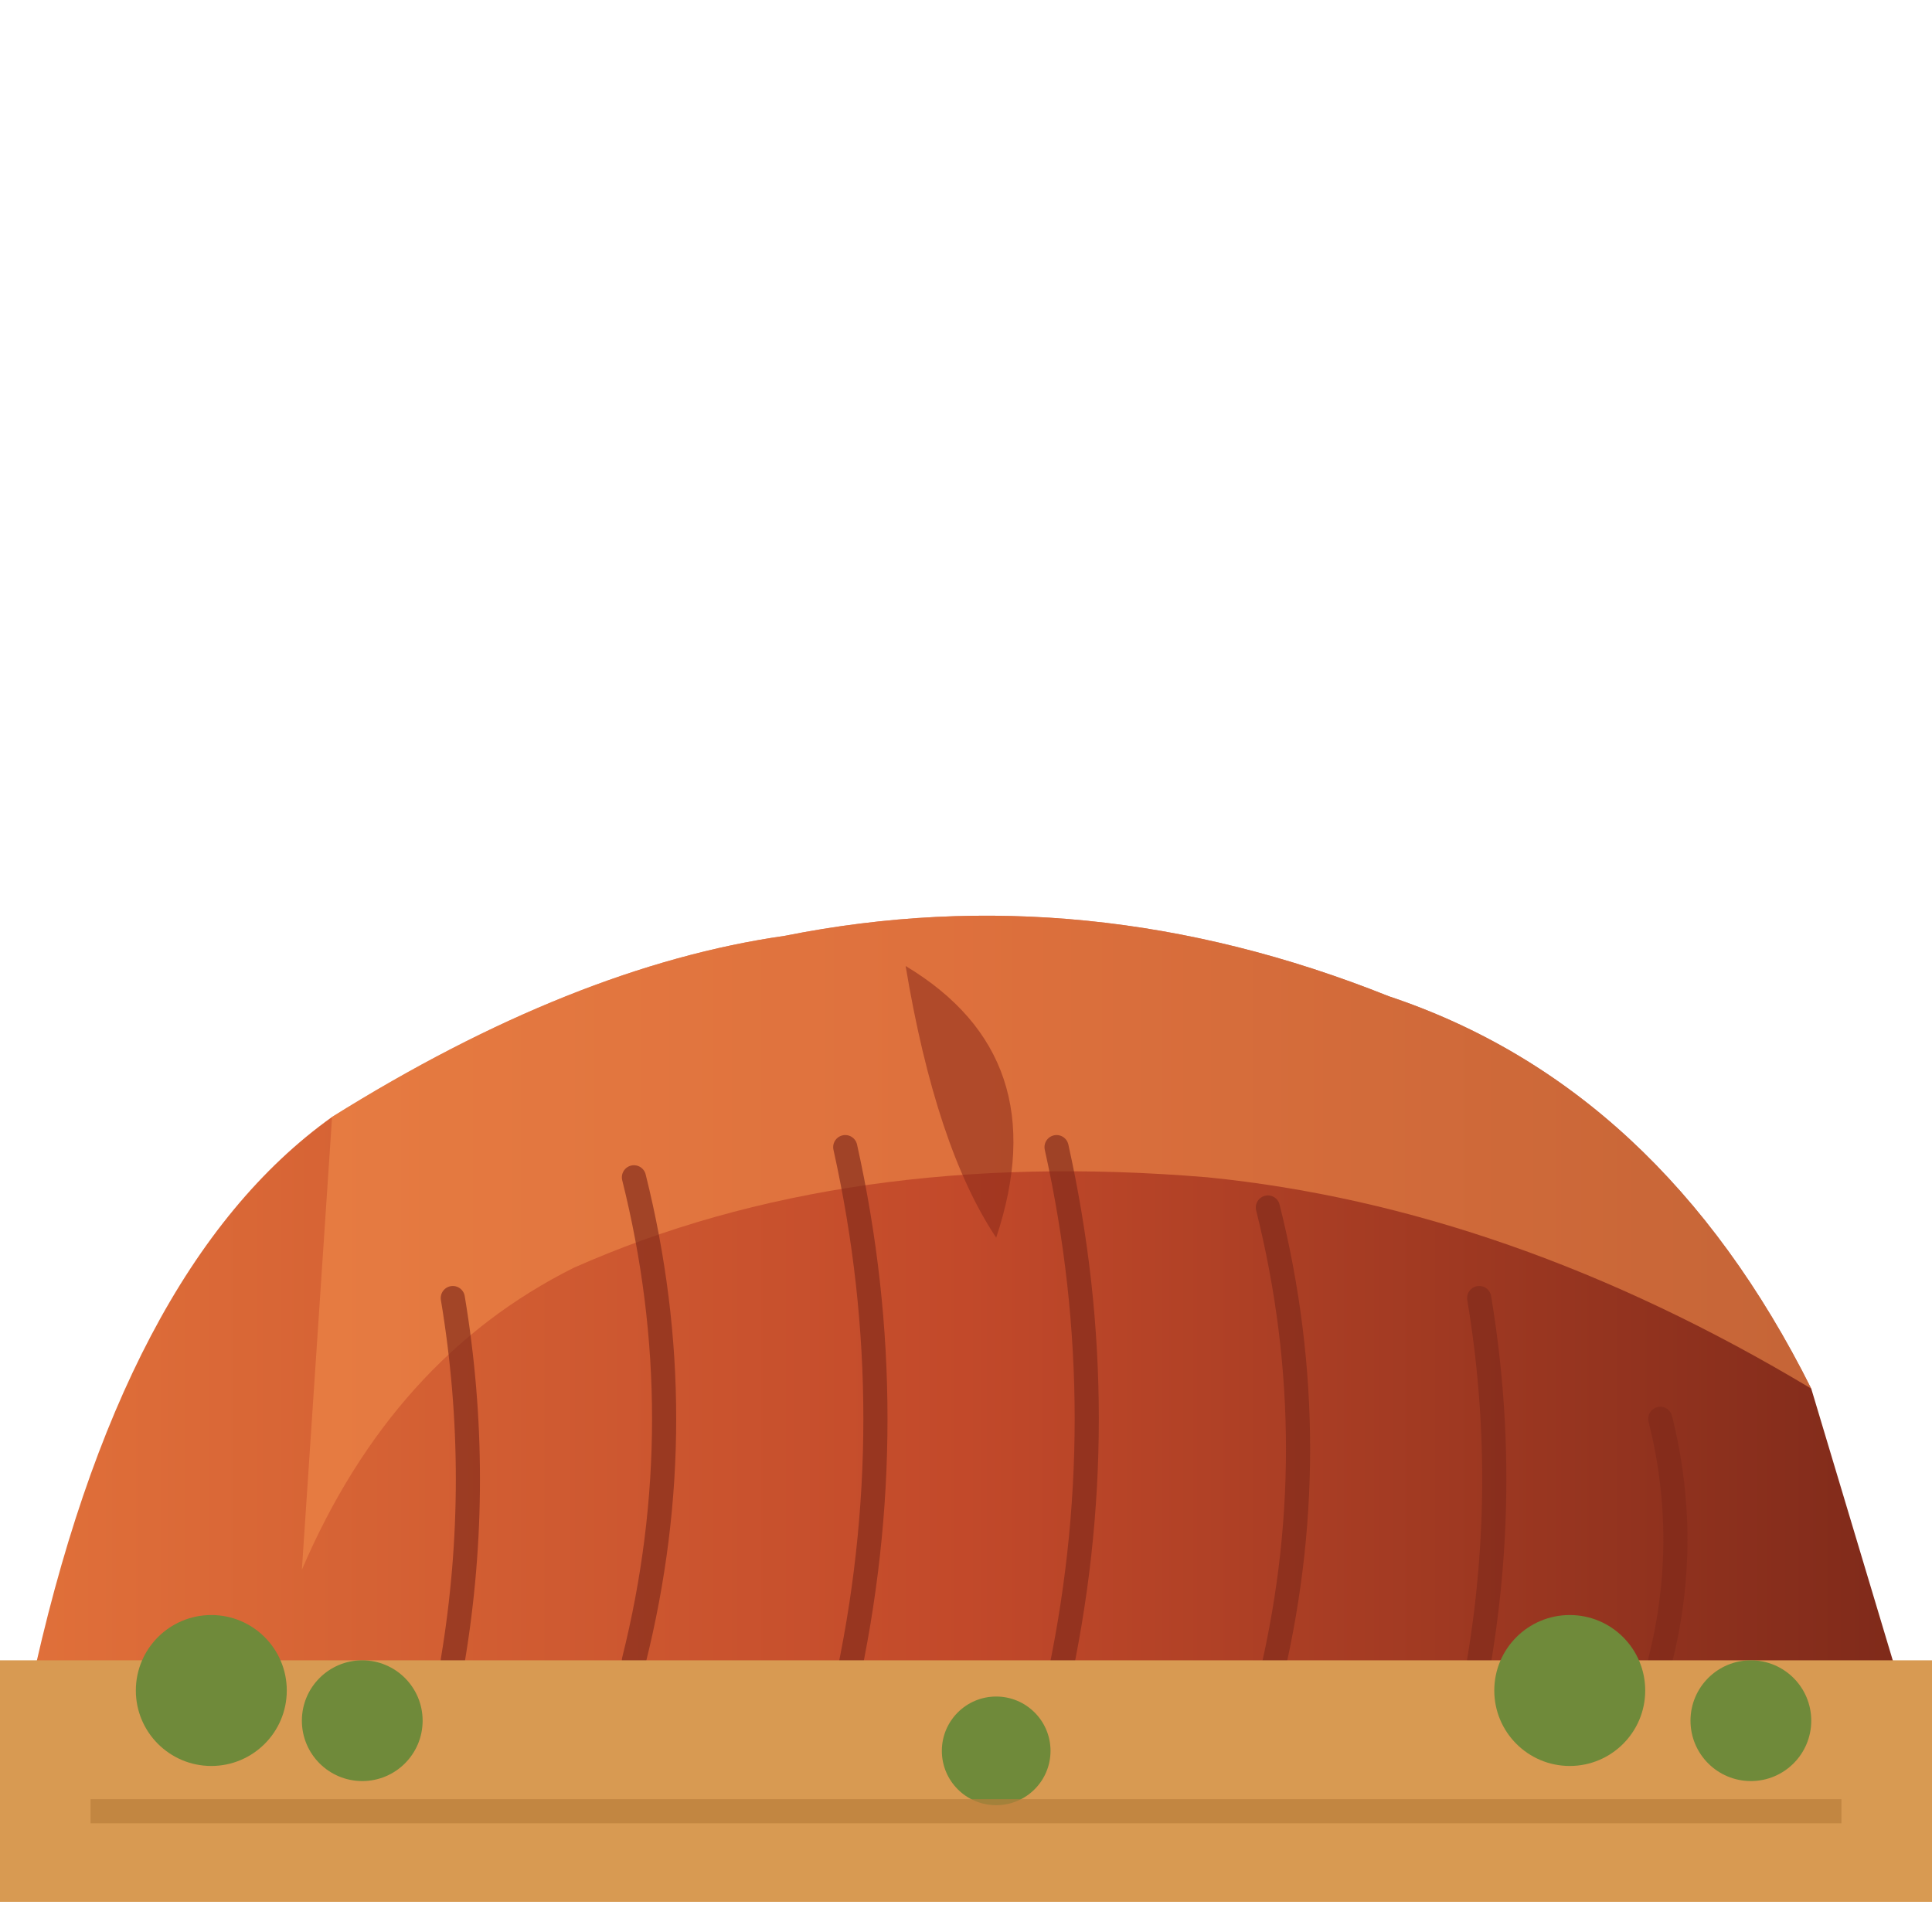
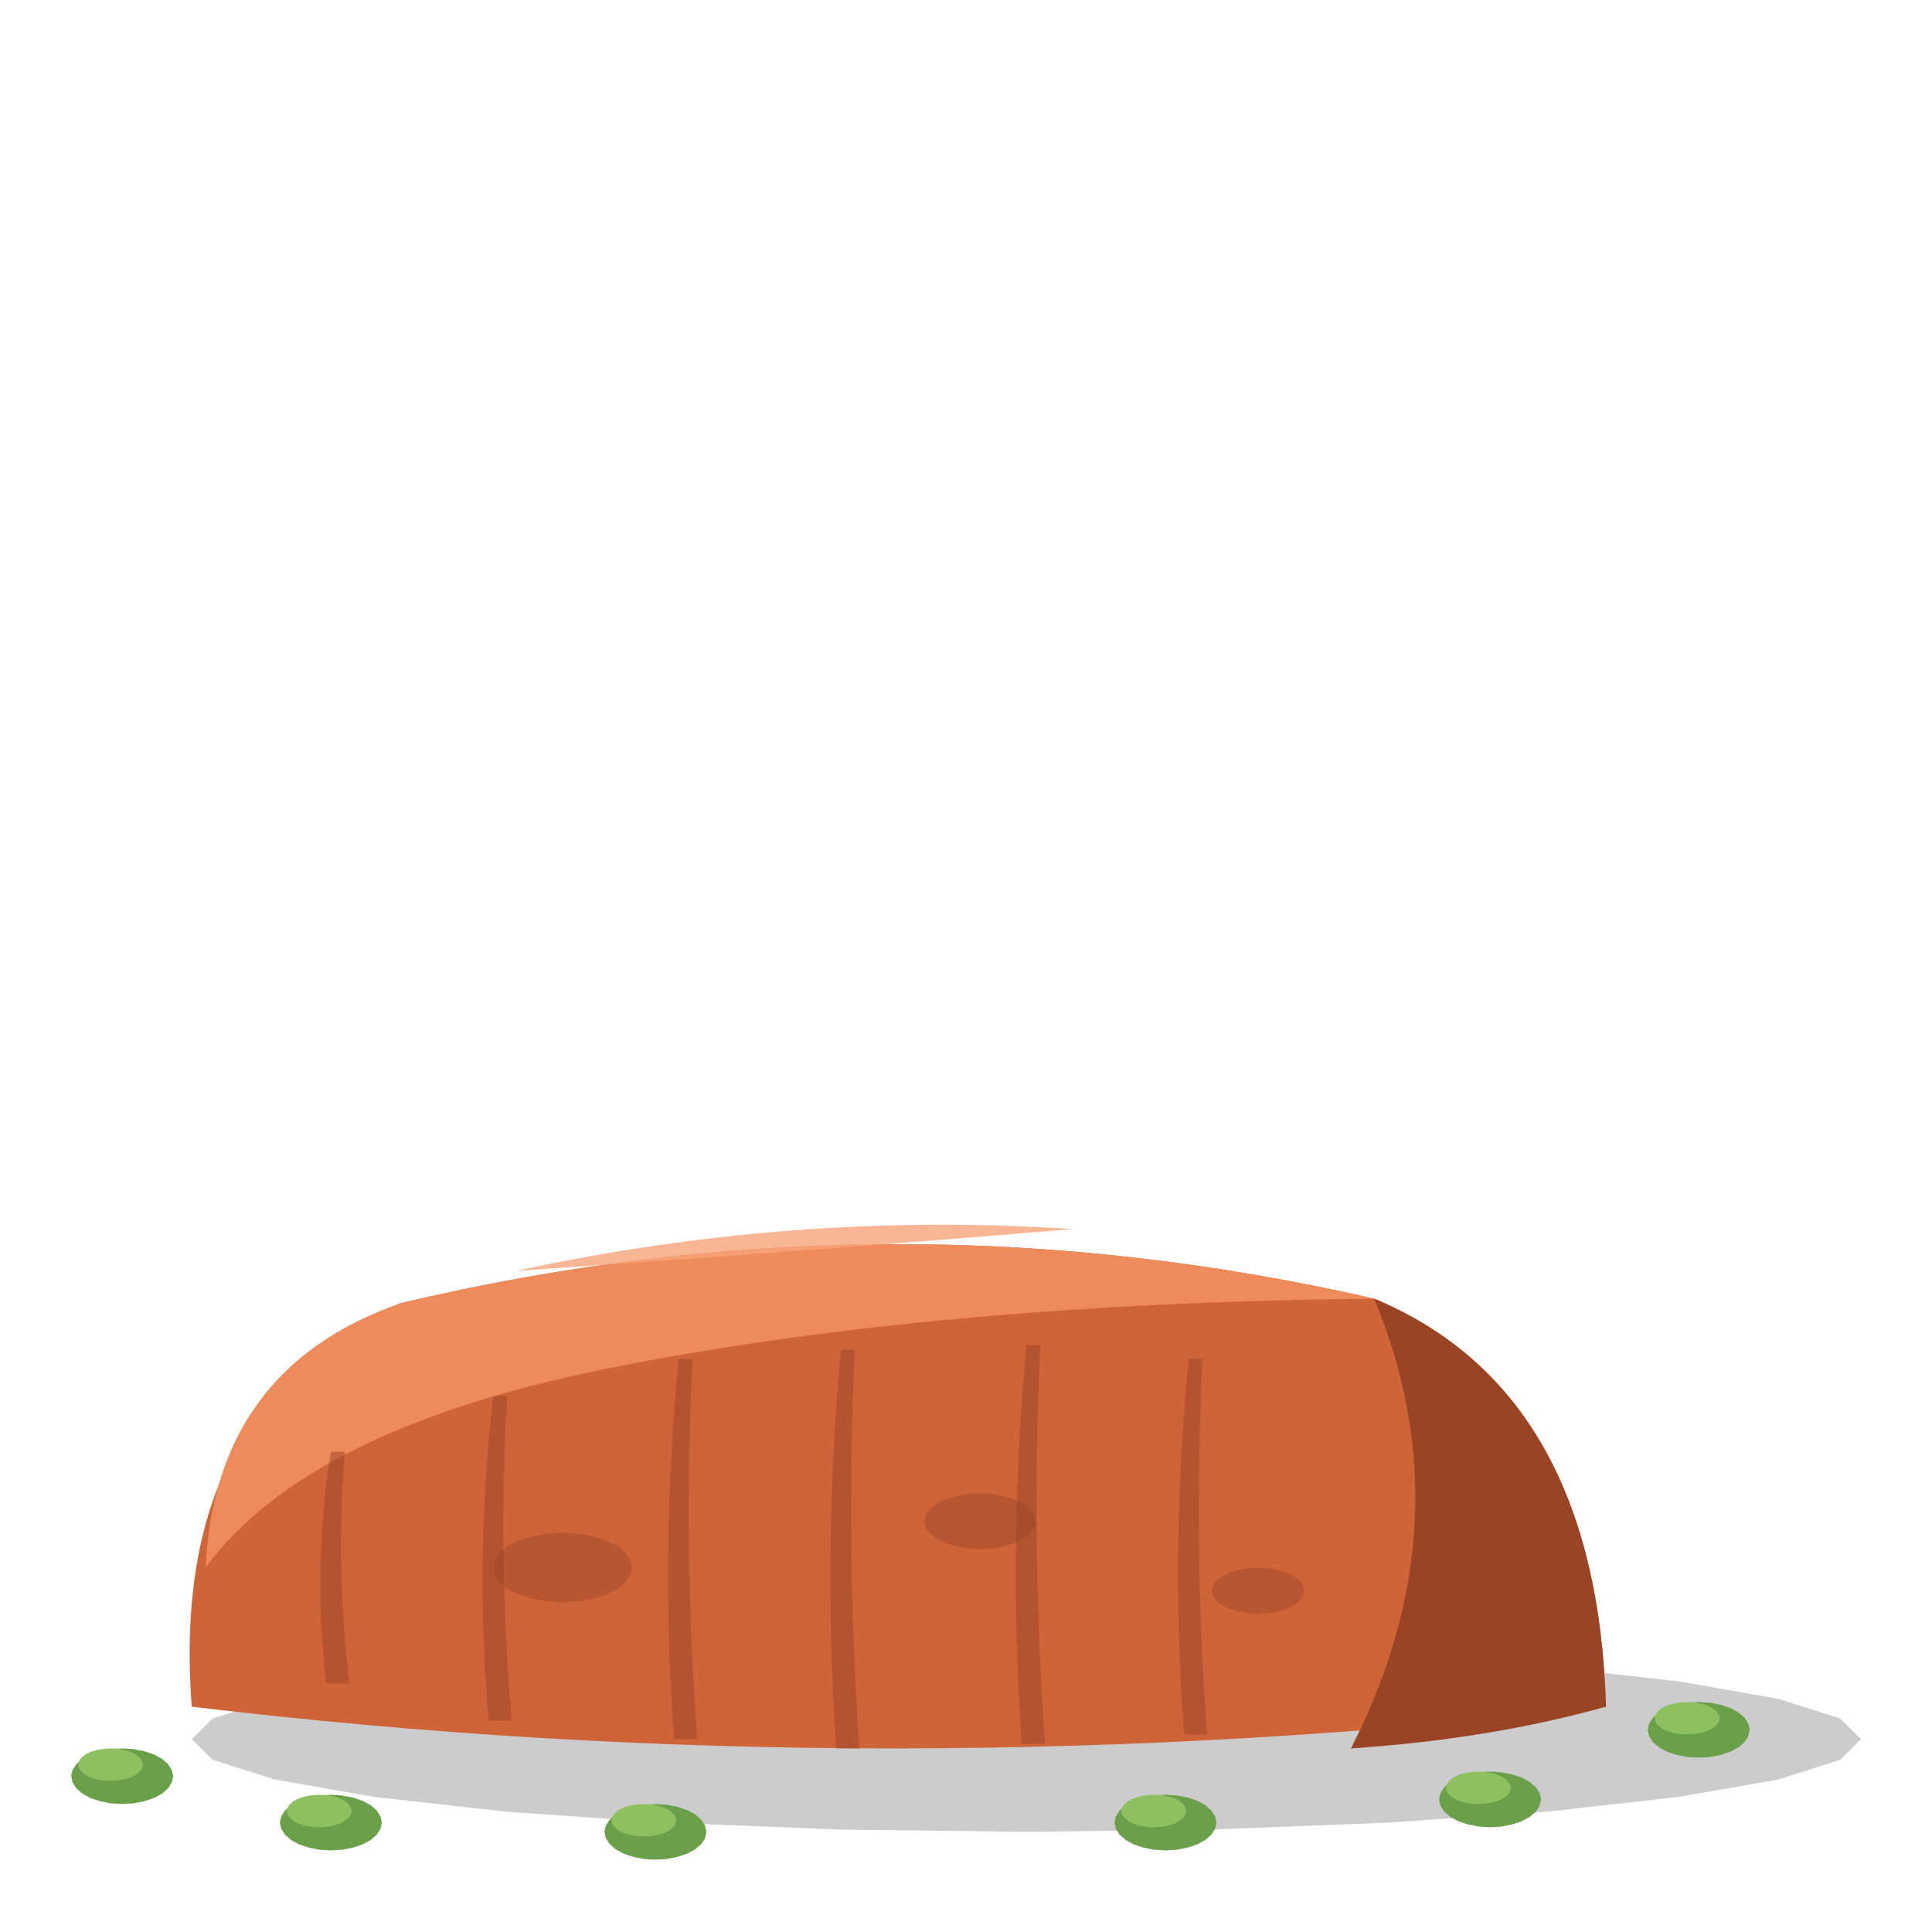
- <svg xmlns="http://www.w3.org/2000/svg" viewBox="0 0 128 128">
-   <defs>
-     <linearGradient id="ur" x1="0" x2="1">
-       <stop offset="0" stop-color="#e0703a" />
-       <stop offset=".5" stop-color="#c2492a" />
-       <stop offset="1" stop-color="#7f2a1a" />
-     </linearGradient>
-   </defs>
-   <path d="M2 112 Q8 84 22 74 Q38 64 52 62 Q72 58 92 66 Q110 72 120 92 L126 112Z" fill="url(#ur)" />
-   <path d="M22 74 Q38 64 52 62 Q72 58 92 66 Q110 72 120 92 Q100 80 80 78 Q56 76 38 84 Q26 90 20 104Z" fill="#f08a4a" opacity=".6" />
-   <g stroke="#7f2a1a" stroke-width="1.6" opacity=".65" fill="none" stroke-linecap="round">
-     <path d="M30 86 Q32 98 30 110 M42 78 Q46 94 42 110 M56 76 Q60 94 56 112 M70 76 Q74 94 70 112 M84 80 Q88 96 84 112 M98 86 Q100 98 98 110 M110 94 Q112 102 110 110" />
+ <svg xmlns="http://www.w3.org/2000/svg" viewBox="0 0 80 80">
+   <g transform="translate(36.74 70.67) scale(0.96)">
+     <path d="M42 1.4L41.1 2.29L38.43 3.14L34.15 3.89L28.45 4.53L21.62 5L14.01 5.3L6 5.4L-2.01 5.3L-9.62 5L-16.45 4.53L-22.15 3.89L-26.43 3.14L-29.1 2.29L-30 1.4L-29.1 0.51L-26.43 -0.34L-22.15 -1.09L-16.45 -1.73L-9.62 -2.2L-2.01 -2.5L6 -2.6L14.01 -2.5L21.62 -2.2L28.45 -1.73L34.15 -1.09L38.43 -0.34L41.1 0.51Z" fill="#000000" opacity="0.2" />
+     <path d="M-30 0Q-31 -13 -21 -17.4Q0 -22.4 21 -17.6Q30.6 -13.6 31 0Q0 3.6 -30 0Z" fill="#cf6438" />
+     <path d="M-29.4 -6Q-29 -14.6 -21 -17.4Q0 -22.4 21 -17.6Q2 -17.4 -12 -14.6Q-25 -12 -29.4 -6Z" fill="#ef8a5a" />
+     <path d="M-16 -18.8Q-4 -21.4 8 -20.6Q-4 -19.6 -16 -18.8Z" fill="#f7a47a" opacity="0.8" />
+     <path d="M21 -17.6Q30.6 -13.6 31 0Q26 1.4 20 1.8Q25 -8 21 -17.6Z" fill="#9a4426" />
+     <path d="M-24 -11Q-24.8 -6 -24.2 -1L-23.2 -1Q-23.8 -6 -23.4 -11Z" fill="#9a4426" opacity="0.5" />
+     <path d="M-17 -13.4Q-17.8 -6.4 -17.2 0.6L-16.2 0.6Q-16.8 -6.4 -16.4 -13.4Z" fill="#9a4426" opacity="0.5" />
+     <path d="M-9 -15Q-9.8 -6.8 -9.2 1.4L-8.2 1.4Q-8.8 -6.8 -8.4 -15Z" fill="#9a4426" opacity="0.5" />
+     <path d="M-2 -15.4Q-2.8 -6.8 -2.2 1.8L-1.2 1.8Q-1.8 -6.8 -1.4 -15.4Z" fill="#9a4426" opacity="0.5" />
+     <path d="M6 -15.6Q5.2 -7 5.8 1.6L6.8 1.6Q6.2 -7 6.6 -15.6Z" fill="#9a4426" opacity="0.5" />
+     <path d="M13 -15Q12.2 -6.9 12.8 1.2L13.8 1.2Q13.2 -6.9 13.6 -15Z" fill="#9a4426" opacity="0.5" />
+     <path d="M24 -12Q23.2 -5.7 23.8 0.6L24.8 0.6Q24.2 -5.7 24.6 -12Z" fill="#9a4426" opacity="0.5" />
+     <path d="M-11 -6L-11.08 -5.67L-11.3 -5.35L-11.65 -5.06L-12.13 -4.83L-12.7 -4.65L-13.33 -4.54L-14 -4.5L-14.67 -4.54L-15.3 -4.65L-15.87 -4.83L-16.35 -5.06L-16.7 -5.35L-16.92 -5.67L-17 -6L-16.92 -6.33L-16.7 -6.65L-16.35 -6.94L-15.87 -7.17L-15.3 -7.35L-14.67 -7.46L-14 -7.5L-13.33 -7.46L-12.7 -7.35L-12.13 -7.17L-11.65 -6.94L-11.3 -6.65L-11.08 -6.33Z" fill="#9a4426" opacity="0.45" />
+     <path d="M6.4 -8L6.34 -7.73L6.16 -7.48L5.88 -7.25L5.5 -7.06L5.04 -6.92L4.53 -6.83L4 -6.8L3.47 -6.83L2.96 -6.92L2.5 -7.06L2.12 -7.25L1.84 -7.48L1.66 -7.73L1.6 -8L1.66 -8.27L1.84 -8.52L2.12 -8.75L2.5 -8.94L2.96 -9.08L3.47 -9.17L4 -9.2L4.53 -9.17L5.04 -9.08L5.5 -8.94L5.88 -8.75L6.16 -8.52L6.34 -8.27Z" fill="#9a4426" opacity="0.45" />
+     <path d="M18 -5L17.95 -4.78L17.8 -4.57L17.56 -4.38L17.25 -4.22L16.87 -4.1L16.45 -4.03L16 -4L15.55 -4.03L15.13 -4.1L14.75 -4.22L14.44 -4.38L14.2 -4.57L14.05 -4.78L14 -5L14.05 -5.22L14.2 -5.43L14.44 -5.62L14.75 -5.78L15.13 -5.9L15.55 -5.97L16 -6L16.45 -5.97L16.87 -5.9L17.25 -5.78L17.56 -5.62L17.8 -5.43L17.95 -5.22Z" fill="#9a4426" opacity="0.45" />
+     <path d="M-30.8 3L-30.86 3.27L-31.02 3.52L-31.28 3.75L-31.63 3.94L-32.05 4.08L-32.51 4.17L-33 4.2L-33.49 4.17L-33.95 4.08L-34.37 3.94L-34.72 3.75L-34.98 3.52L-35.14 3.27L-35.2 3L-35.14 2.73L-34.98 2.48L-34.72 2.25L-34.37 2.06L-33.95 1.92L-33.49 1.83L-33 1.8L-32.51 1.83L-32.05 1.92L-31.63 2.06L-31.28 2.25L-31.02 2.48L-30.86 2.73Z" fill="#6aa04a" />
+     <path d="M-32.1 2.5L-32.14 2.66L-32.24 2.8L-32.41 2.94L-32.63 3.05L-32.89 3.13L-33.19 3.18L-33.5 3.2L-33.81 3.18L-34.11 3.13L-34.37 3.05L-34.59 2.94L-34.76 2.8L-34.86 2.66L-34.9 2.5L-34.86 2.34L-34.76 2.2L-34.59 2.06L-34.37 1.95L-34.11 1.87L-33.81 1.82L-33.5 1.8L-33.19 1.82L-32.89 1.87L-32.63 1.95L-32.41 2.06L-32.24 2.2L-32.14 2.34Z" fill="#8fc060" />
+     <path d="M-21.8 5L-21.86 5.27L-22.02 5.52L-22.28 5.75L-22.63 5.94L-23.05 6.08L-23.51 6.17L-24 6.2L-24.49 6.17L-24.95 6.08L-25.37 5.94L-25.72 5.75L-25.98 5.52L-26.14 5.27L-26.2 5L-26.14 4.73L-25.98 4.48L-25.72 4.25L-25.37 4.06L-24.95 3.92L-24.49 3.83L-24 3.8L-23.51 3.83L-23.05 3.92L-22.63 4.06L-22.28 4.25L-22.02 4.48L-21.86 4.73Z" fill="#6aa04a" />
+     <path d="M-23.1 4.5L-23.14 4.66L-23.24 4.8L-23.41 4.94L-23.63 5.05L-23.89 5.13L-24.19 5.18L-24.5 5.2L-24.81 5.18L-25.11 5.13L-25.37 5.05L-25.59 4.94L-25.76 4.8L-25.86 4.66L-25.9 4.5L-25.86 4.34L-25.76 4.2L-25.59 4.06L-25.37 3.95L-25.11 3.87L-24.81 3.82L-24.5 3.8L-24.19 3.82L-23.89 3.87L-23.63 3.95L-23.41 4.06L-23.24 4.2L-23.14 4.34Z" fill="#8fc060" />
+     <path d="M-7.8 5.4L-7.86 5.67L-8.02 5.92L-8.28 6.15L-8.63 6.34L-9.05 6.48L-9.51 6.57L-10 6.6L-10.49 6.57L-10.95 6.48L-11.37 6.34L-11.72 6.15L-11.98 5.92L-12.14 5.67L-12.2 5.4L-12.14 5.13L-11.98 4.88L-11.72 4.65L-11.37 4.46L-10.95 4.32L-10.49 4.23L-10 4.2L-9.51 4.23L-9.05 4.32L-8.63 4.46L-8.28 4.65L-8.02 4.88L-7.86 5.13Z" fill="#6aa04a" />
+     <path d="M-9.1 4.9L-9.14 5.06L-9.24 5.2L-9.41 5.34L-9.63 5.45L-9.89 5.53L-10.19 5.58L-10.5 5.6L-10.81 5.58L-11.11 5.53L-11.37 5.45L-11.59 5.34L-11.76 5.2L-11.86 5.06L-11.9 4.9L-11.86 4.74L-11.76 4.6L-11.59 4.46L-11.37 4.35L-11.11 4.27L-10.81 4.22L-10.5 4.2L-10.19 4.22L-9.89 4.27L-9.63 4.35L-9.41 4.46L-9.24 4.6L-9.14 4.74Z" fill="#8fc060" />
+     <path d="M14.2 5L14.14 5.27L13.98 5.52L13.72 5.75L13.37 5.94L12.95 6.08L12.49 6.17L12 6.2L11.51 6.17L11.05 6.08L10.63 5.94L10.28 5.75L10.02 5.52L9.86 5.27L9.8 5L9.86 4.73L10.02 4.48L10.28 4.25L10.63 4.06L11.05 3.92L11.51 3.83L12 3.8L12.49 3.83L12.95 3.92L13.37 4.06L13.72 4.25L13.98 4.48L14.14 4.73Z" fill="#6aa04a" />
+     <path d="M12.9 4.5L12.86 4.66L12.76 4.8L12.59 4.94L12.37 5.05L12.11 5.13L11.81 5.18L11.5 5.2L11.19 5.18L10.89 5.13L10.63 5.05L10.41 4.94L10.24 4.8L10.14 4.66L10.1 4.5L10.14 4.34L10.24 4.2L10.41 4.06L10.63 3.95L10.89 3.87L11.19 3.82L11.5 3.8L11.81 3.82L12.11 3.87L12.37 3.95L12.59 4.06L12.76 4.2L12.86 4.34Z" fill="#8fc060" />
+     <path d="M28.2 4L28.14 4.27L27.98 4.52L27.72 4.75L27.37 4.94L26.95 5.08L26.49 5.17L26 5.2L25.51 5.17L25.05 5.08L24.63 4.94L24.28 4.75L24.02 4.52L23.86 4.27L23.8 4L23.86 3.73L24.02 3.48L24.28 3.25L24.63 3.06L25.05 2.92L25.51 2.83L26 2.8L26.49 2.83L26.95 2.92L27.37 3.06L27.72 3.25L27.98 3.48L28.14 3.73Z" fill="#6aa04a" />
+     <path d="M26.9 3.5L26.86 3.66L26.76 3.8L26.59 3.94L26.37 4.05L26.11 4.13L25.81 4.18L25.5 4.2L25.19 4.18L24.89 4.13L24.63 4.05L24.41 3.94L24.24 3.8L24.14 3.66L24.1 3.5L24.14 3.34L24.24 3.2L24.41 3.06L24.63 2.95L24.89 2.87L25.19 2.82L25.5 2.8L25.81 2.82L26.11 2.87L26.37 2.95L26.59 3.06L26.76 3.2L26.86 3.34Z" fill="#8fc060" />
+     <path d="M37.2 1L37.14 1.27L36.98 1.52L36.72 1.75L36.37 1.94L35.95 2.08L35.49 2.17L35 2.2L34.51 2.17L34.05 2.08L33.63 1.94L33.28 1.75L33.02 1.52L32.86 1.27L32.8 1L32.86 0.73L33.02 0.48L33.28 0.25L33.63 0.06L34.05 -0.08L34.51 -0.17L35 -0.2L35.49 -0.17L35.95 -0.08L36.37 0.06L36.72 0.25L36.98 0.48L37.14 0.73Z" fill="#6aa04a" />
+     <path d="M35.9 0.5L35.86 0.66L35.76 0.8L35.59 0.94L35.37 1.05L35.11 1.13L34.81 1.18L34.5 1.2L34.19 1.18L33.89 1.13L33.63 1.05L33.41 0.94L33.24 0.8L33.14 0.66L33.1 0.5L33.14 0.34L33.24 0.2L33.41 0.06L33.63 -0.05L33.89 -0.13L34.19 -0.18L34.5 -0.2L34.81 -0.18L35.11 -0.13L35.37 -0.05L35.59 0.06L35.76 0.2L35.86 0.34Z" fill="#8fc060" />
+     <path d="M-30 0Q-31 -13 -21 -17.4Q0 -22.4 21 -17.6Q30.6 -13.6 31 0Q0 3.6 -30 0Z" fill="#b0281e" opacity="0">
+       <animate attributeName="opacity" values="0;0;.38;.38;0" keyTimes="0;.35;.55;.8;1" dur="12s" repeatCount="indefinite" />
+     </path>
  </g>
-   <path d="M60 64 Q70 70 66 82 Q62 76 60 64Z" fill="#8a2a1a" opacity=".55" />
-   <path d="M0 110 H128 V126 H0Z" fill="#d89a52" />
-   <g fill="#6f8a3a">
-     <circle cx="14" cy="112" r="5" />
-     <circle cx="24" cy="114" r="4" />
-     <circle cx="104" cy="112" r="5" />
-     <circle cx="116" cy="114" r="4" />
-     <circle cx="66" cy="116" r="3.6" />
-   </g>
-   <path d="M6 120 H122" stroke="#b97d3a" stroke-width="1.6" opacity=".7" />
</svg>
